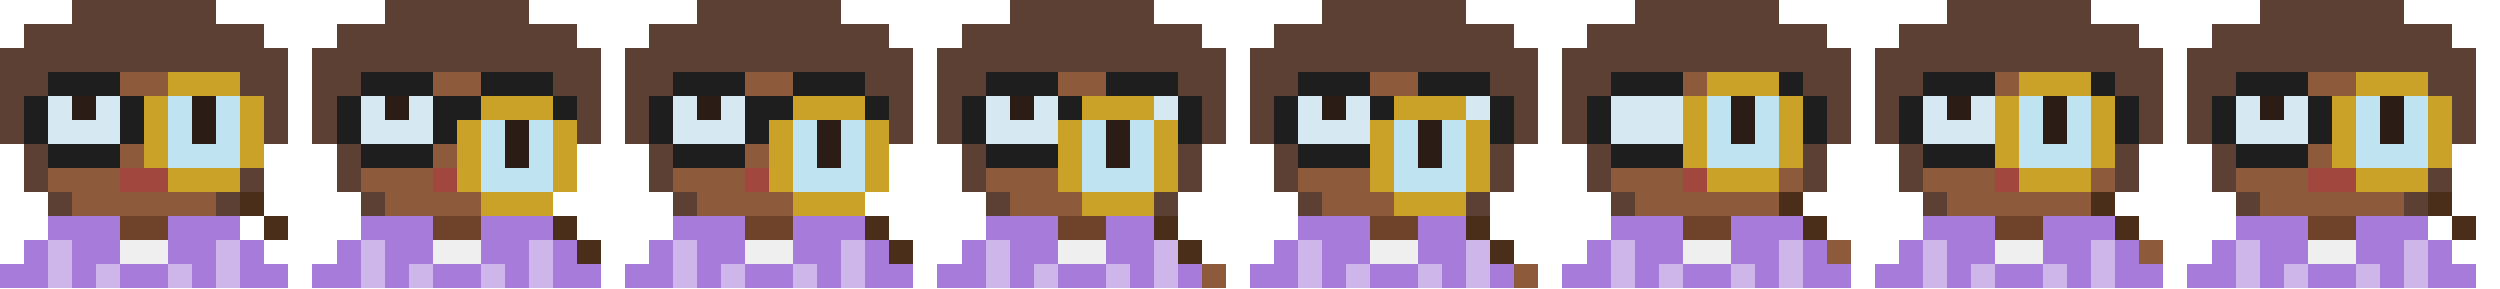
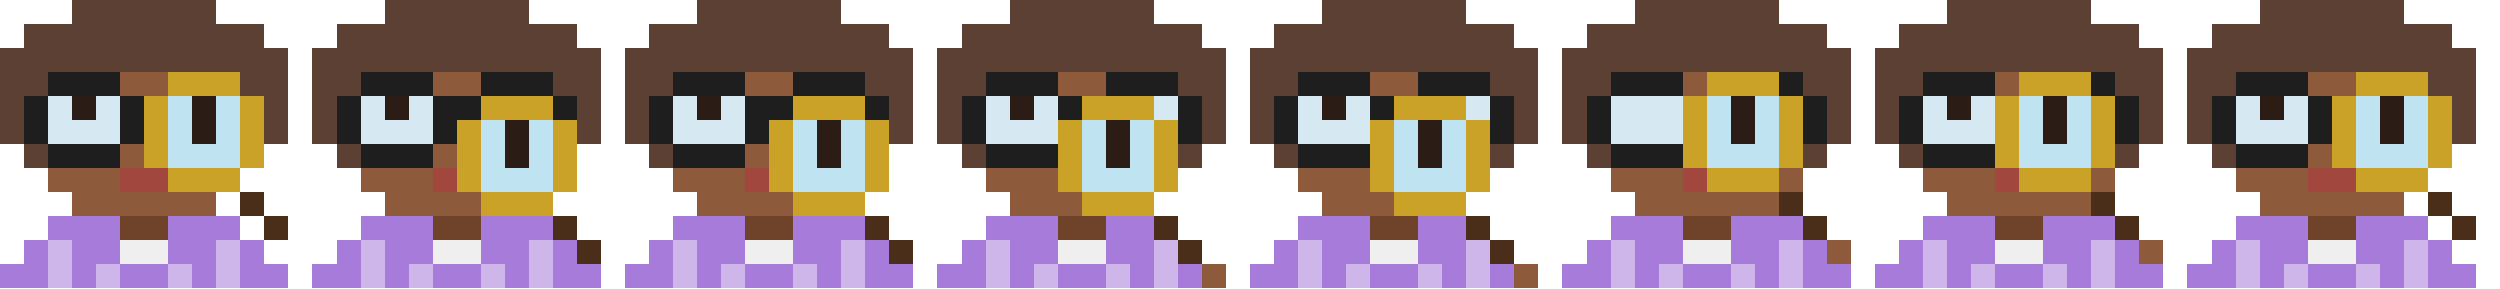
<svg xmlns="http://www.w3.org/2000/svg" viewBox="0 0 104 12" shape-rendering="crispEdges">
-   <path fill="#5C4033" d="M3 0h6v1h-6zM1 1h10v1h-10zM0 2h12v1h-12zM0 3h2v1h-2zM10 3h2v1h-2zM0 4h1v1h-1zM11 4h1v1h-1zM0 5h1v1h-1zM11 5h1v1h-1zM1 6h1v1h-1zM1 7h1v1h-1zM10 7h1v1h-1zM2 8h1v1h-1zM9 8h1v1h-1zM16 0h6v1h-6zM14 1h10v1h-10zM13 2h12v1h-12zM13 3h2v1h-2zM23 3h2v1h-2zM13 4h1v1h-1zM24 4h1v1h-1zM13 5h1v1h-1zM24 5h1v1h-1zM14 6h1v1h-1zM14 7h1v1h-1zM15 8h1v1h-1zM29 0h6v1h-6zM27 1h10v1h-10zM26 2h12v1h-12zM26 3h2v1h-2zM36 3h2v1h-2zM26 4h1v1h-1zM37 4h1v1h-1zM26 5h1v1h-1zM37 5h1v1h-1zM27 6h1v1h-1zM27 7h1v1h-1zM28 8h1v1h-1zM42 0h6v1h-6zM40 1h10v1h-10zM39 2h12v1h-12zM39 3h2v1h-2zM49 3h2v1h-2zM39 4h1v1h-1zM50 4h1v1h-1zM39 5h1v1h-1zM50 5h1v1h-1zM40 6h1v1h-1zM49 6h1v1h-1zM40 7h1v1h-1zM49 7h1v1h-1zM41 8h1v1h-1zM48 8h1v1h-1zM55 0h6v1h-6zM53 1h10v1h-10zM52 2h12v1h-12zM52 3h2v1h-2zM62 3h2v1h-2zM52 4h1v1h-1zM63 4h1v1h-1zM52 5h1v1h-1zM63 5h1v1h-1zM53 6h1v1h-1zM62 6h1v1h-1zM53 7h1v1h-1zM62 7h1v1h-1zM54 8h1v1h-1zM61 8h1v1h-1zM68 0h6v1h-6zM66 1h10v1h-10zM65 2h12v1h-12zM65 3h2v1h-2zM75 3h2v1h-2zM65 4h1v1h-1zM76 4h1v1h-1zM65 5h1v1h-1zM76 5h1v1h-1zM66 6h1v1h-1zM75 6h1v1h-1zM66 7h1v1h-1zM75 7h1v1h-1zM67 8h1v1h-1zM81 0h6v1h-6zM79 1h10v1h-10zM78 2h12v1h-12zM78 3h2v1h-2zM88 3h2v1h-2zM78 4h1v1h-1zM89 4h1v1h-1zM78 5h1v1h-1zM89 5h1v1h-1zM79 6h1v1h-1zM88 6h1v1h-1zM79 7h1v1h-1zM88 7h1v1h-1zM80 8h1v1h-1zM94 0h6v1h-6zM92 1h10v1h-10zM91 2h12v1h-12zM91 3h2v1h-2zM101 3h2v1h-2zM91 4h1v1h-1zM102 4h1v1h-1zM91 5h1v1h-1zM102 5h1v1h-1zM92 6h1v1h-1zM92 7h1v1h-1zM101 7h1v1h-1zM93 8h1v1h-1zM100 8h1v1h-1z" />
+   <path fill="#5C4033" d="M3 0h6v1h-6zM1 1h10v1h-10zM0 2h12v1h-12zM0 3h2v1h-2zM10 3h2v1h-2zM0 4h1v1h-1zM11 4h1v1h-1zM0 5h1v1h-1zM11 5h1v1h-1zM1 6h1v1h-1zM16 0h6v1h-6zM14 1h10v1h-10zM13 2h12v1h-12zM13 3h2v1h-2zM23 3h2v1h-2zM13 4h1v1h-1zM24 4h1v1h-1zM13 5h1v1h-1zM24 5h1v1h-1zM14 6h1v1h-1zM29 0h6v1h-6zM27 1h10v1h-10zM26 2h12v1h-12zM26 3h2v1h-2zM36 3h2v1h-2zM26 4h1v1h-1zM37 4h1v1h-1zM26 5h1v1h-1zM37 5h1v1h-1zM27 6h1v1h-1zM42 0h6v1h-6zM40 1h10v1h-10zM39 2h12v1h-12zM39 3h2v1h-2zM49 3h2v1h-2zM39 4h1v1h-1zM50 4h1v1h-1zM39 5h1v1h-1zM50 5h1v1h-1zM40 6h1v1h-1zM49 6h1v1h-1zM55 0h6v1h-6zM53 1h10v1h-10zM52 2h12v1h-12zM52 3h2v1h-2zM62 3h2v1h-2zM52 4h1v1h-1zM63 4h1v1h-1zM52 5h1v1h-1zM63 5h1v1h-1zM53 6h1v1h-1zM62 6h1v1h-1zM68 0h6v1h-6zM66 1h10v1h-10zM65 2h12v1h-12zM65 3h2v1h-2zM75 3h2v1h-2zM65 4h1v1h-1zM76 4h1v1h-1zM65 5h1v1h-1zM76 5h1v1h-1zM66 6h1v1h-1zM75 6h1v1h-1zM81 0h6v1h-6zM79 1h10v1h-10zM78 2h12v1h-12zM78 3h2v1h-2zM88 3h2v1h-2zM78 4h1v1h-1zM89 4h1v1h-1zM78 5h1v1h-1zM89 5h1v1h-1zM79 6h1v1h-1zM88 6h1v1h-1zM94 0h6v1h-6zM92 1h10v1h-10zM91 2h12v1h-12zM91 3h2v1h-2zM101 3h2v1h-2zM91 4h1v1h-1zM102 4h1v1h-1zM91 5h1v1h-1zM102 5h1v1h-1zM92 6h1v1h-1z" />
  <path fill="#1E1E1E" d="M2 3h3v1h-3zM1 4h1v1h-1zM5 4h1v1h-1zM1 5h1v1h-1zM5 5h1v1h-1zM2 6h3v1h-3zM15 3h3v1h-3zM20 3h3v1h-3zM14 4h1v1h-1zM18 4h2v1h-2zM23 4h1v1h-1zM14 5h1v1h-1zM18 5h1v1h-1zM15 6h3v1h-3zM28 3h3v1h-3zM33 3h3v1h-3zM27 4h1v1h-1zM31 4h2v1h-2zM36 4h1v1h-1zM27 5h1v1h-1zM31 5h1v1h-1zM28 6h3v1h-3zM41 3h3v1h-3zM46 3h3v1h-3zM40 4h1v1h-1zM44 4h1v1h-1zM49 4h1v1h-1zM40 5h1v1h-1zM49 5h1v1h-1zM41 6h3v1h-3zM54 3h3v1h-3zM59 3h3v1h-3zM53 4h1v1h-1zM57 4h1v1h-1zM62 4h1v1h-1zM53 5h1v1h-1zM62 5h1v1h-1zM54 6h3v1h-3zM67 3h3v1h-3zM74 3h1v1h-1zM66 4h1v1h-1zM75 4h1v1h-1zM66 5h1v1h-1zM75 5h1v1h-1zM67 6h3v1h-3zM80 3h3v1h-3zM87 3h1v1h-1zM79 4h1v1h-1zM88 4h1v1h-1zM79 5h1v1h-1zM88 5h1v1h-1zM80 6h3v1h-3zM93 3h3v1h-3zM92 4h1v1h-1zM96 4h1v1h-1zM92 5h1v1h-1zM96 5h1v1h-1zM93 6h3v1h-3z" />
  <path fill="#8D5A3B" d="M5 3h2v1h-2zM5 6h1v1h-1zM2 7h3v1h-3zM3 8h6v1h-6zM18 3h2v1h-2zM18 6h1v1h-1zM15 7h3v1h-3zM16 8h4v1h-4zM31 3h2v1h-2zM31 6h1v1h-1zM28 7h3v1h-3zM29 8h4v1h-4zM44 3h2v1h-2zM41 7h3v1h-3zM42 8h3v1h-3zM50 11h1v1h-1zM57 3h2v1h-2zM54 7h3v1h-3zM55 8h3v1h-3zM63 11h1v1h-1zM70 3h1v1h-1zM67 7h3v1h-3zM74 7h1v1h-1zM68 8h6v1h-6zM76 10h1v1h-1zM83 3h1v1h-1zM80 7h3v1h-3zM87 7h1v1h-1zM81 8h6v1h-6zM89 10h1v1h-1zM96 3h2v1h-2zM96 6h1v1h-1zM93 7h3v1h-3zM94 8h6v1h-6z" />
  <path fill="#C9A227" d="M7 3h3v1h-3zM6 4h1v1h-1zM10 4h1v1h-1zM6 5h1v1h-1zM10 5h1v1h-1zM6 6h1v1h-1zM10 6h1v1h-1zM7 7h3v1h-3zM20 4h3v1h-3zM19 5h1v1h-1zM23 5h1v1h-1zM19 6h1v1h-1zM23 6h1v1h-1zM19 7h1v1h-1zM23 7h1v1h-1zM20 8h3v1h-3zM33 4h3v1h-3zM32 5h1v1h-1zM36 5h1v1h-1zM32 6h1v1h-1zM36 6h1v1h-1zM32 7h1v1h-1zM36 7h1v1h-1zM33 8h3v1h-3zM45 4h3v1h-3zM44 5h1v1h-1zM48 5h1v1h-1zM44 6h1v1h-1zM48 6h1v1h-1zM44 7h1v1h-1zM48 7h1v1h-1zM45 8h3v1h-3zM58 4h3v1h-3zM57 5h1v1h-1zM61 5h1v1h-1zM57 6h1v1h-1zM61 6h1v1h-1zM57 7h1v1h-1zM61 7h1v1h-1zM58 8h3v1h-3zM71 3h3v1h-3zM70 4h1v1h-1zM74 4h1v1h-1zM70 5h1v1h-1zM74 5h1v1h-1zM70 6h1v1h-1zM74 6h1v1h-1zM71 7h3v1h-3zM84 3h3v1h-3zM83 4h1v1h-1zM87 4h1v1h-1zM83 5h1v1h-1zM87 5h1v1h-1zM83 6h1v1h-1zM87 6h1v1h-1zM84 7h3v1h-3zM98 3h3v1h-3zM97 4h1v1h-1zM101 4h1v1h-1zM97 5h1v1h-1zM101 5h1v1h-1zM97 6h1v1h-1zM101 6h1v1h-1zM98 7h3v1h-3z" />
  <path fill="#D6E9F2" d="M2 4h1v1h-1zM4 4h1v1h-1zM2 5h3v1h-3zM15 4h1v1h-1zM17 4h1v1h-1zM15 5h3v1h-3zM28 4h1v1h-1zM30 4h1v1h-1zM28 5h3v1h-3zM41 4h1v1h-1zM43 4h1v1h-1zM48 4h1v1h-1zM41 5h3v1h-3zM54 4h1v1h-1zM56 4h1v1h-1zM61 4h1v1h-1zM54 5h3v1h-3zM67 4h3v1h-3zM67 5h3v1h-3zM80 4h1v1h-1zM82 4h1v1h-1zM80 5h3v1h-3zM93 4h1v1h-1zM95 4h1v1h-1zM93 5h3v1h-3z" />
  <path fill="#2B1D16" d="M3 4h1v1h-1zM8 4h1v1h-1zM8 5h1v1h-1zM16 4h1v1h-1zM21 5h1v1h-1zM21 6h1v1h-1zM29 4h1v1h-1zM34 5h1v1h-1zM34 6h1v1h-1zM42 4h1v1h-1zM46 5h1v1h-1zM46 6h1v1h-1zM55 4h1v1h-1zM59 5h1v1h-1zM59 6h1v1h-1zM72 4h1v1h-1zM72 5h1v1h-1zM81 4h1v1h-1zM85 4h1v1h-1zM85 5h1v1h-1zM94 4h1v1h-1zM99 4h1v1h-1zM99 5h1v1h-1z" />
  <path fill="#BFE3F0" d="M7 4h1v1h-1zM9 4h1v1h-1zM7 5h1v1h-1zM9 5h1v1h-1zM7 6h3v1h-3zM20 5h1v1h-1zM22 5h1v1h-1zM20 6h1v1h-1zM22 6h1v1h-1zM20 7h3v1h-3zM33 5h1v1h-1zM35 5h1v1h-1zM33 6h1v1h-1zM35 6h1v1h-1zM33 7h3v1h-3zM45 5h1v1h-1zM47 5h1v1h-1zM45 6h1v1h-1zM47 6h1v1h-1zM45 7h3v1h-3zM58 5h1v1h-1zM60 5h1v1h-1zM58 6h1v1h-1zM60 6h1v1h-1zM58 7h3v1h-3zM71 4h1v1h-1zM73 4h1v1h-1zM71 5h1v1h-1zM73 5h1v1h-1zM71 6h3v1h-3zM84 4h1v1h-1zM86 4h1v1h-1zM84 5h1v1h-1zM86 5h1v1h-1zM84 6h3v1h-3zM98 4h1v1h-1zM100 4h1v1h-1zM98 5h1v1h-1zM100 5h1v1h-1zM98 6h3v1h-3z" />
  <path fill="#A2473E" d="M5 7h2v1h-2zM18 7h1v1h-1zM31 7h1v1h-1zM70 7h1v1h-1zM83 7h1v1h-1zM96 7h2v1h-2z" />
  <path fill="#4A2E1A" d="M10 8h1v1h-1zM11 9h1v1h-1zM23 9h1v1h-1zM24 10h1v1h-1zM36 9h1v1h-1zM37 10h1v1h-1zM48 9h1v1h-1zM49 10h1v1h-1zM61 9h1v1h-1zM62 10h1v1h-1zM74 8h1v1h-1zM75 9h1v1h-1zM87 8h1v1h-1zM88 9h1v1h-1zM101 8h1v1h-1zM102 9h1v1h-1z" />
  <path fill="#A77BD9" d="M2 9h3v1h-3zM7 9h3v1h-3zM1 10h1v1h-1zM3 10h2v1h-2zM7 10h2v1h-2zM10 10h1v1h-1zM0 11h2v1h-2zM3 11h1v1h-1zM5 11h2v1h-2zM8 11h1v1h-1zM10 11h2v1h-2zM15 9h3v1h-3zM20 9h3v1h-3zM14 10h1v1h-1zM16 10h2v1h-2zM20 10h2v1h-2zM23 10h1v1h-1zM13 11h2v1h-2zM16 11h1v1h-1zM18 11h2v1h-2zM21 11h1v1h-1zM23 11h2v1h-2zM28 9h3v1h-3zM33 9h3v1h-3zM27 10h1v1h-1zM29 10h2v1h-2zM33 10h2v1h-2zM36 10h1v1h-1zM26 11h2v1h-2zM29 11h1v1h-1zM31 11h2v1h-2zM34 11h1v1h-1zM36 11h2v1h-2zM41 9h3v1h-3zM46 9h2v1h-2zM40 10h1v1h-1zM42 10h2v1h-2zM46 10h2v1h-2zM39 11h2v1h-2zM42 11h1v1h-1zM44 11h2v1h-2zM47 11h1v1h-1zM49 11h1v1h-1zM54 9h3v1h-3zM59 9h2v1h-2zM53 10h1v1h-1zM55 10h2v1h-2zM59 10h2v1h-2zM52 11h2v1h-2zM55 11h1v1h-1zM57 11h2v1h-2zM60 11h1v1h-1zM62 11h1v1h-1zM67 9h3v1h-3zM72 9h3v1h-3zM66 10h1v1h-1zM68 10h2v1h-2zM72 10h2v1h-2zM75 10h1v1h-1zM65 11h2v1h-2zM68 11h1v1h-1zM70 11h2v1h-2zM73 11h1v1h-1zM75 11h2v1h-2zM80 9h3v1h-3zM85 9h3v1h-3zM79 10h1v1h-1zM81 10h2v1h-2zM85 10h2v1h-2zM88 10h1v1h-1zM78 11h2v1h-2zM81 11h1v1h-1zM83 11h2v1h-2zM86 11h1v1h-1zM88 11h2v1h-2zM93 9h3v1h-3zM98 9h3v1h-3zM92 10h1v1h-1zM94 10h2v1h-2zM98 10h2v1h-2zM101 10h1v1h-1zM91 11h2v1h-2zM94 11h1v1h-1zM96 11h2v1h-2zM99 11h1v1h-1zM101 11h2v1h-2z" />
  <path fill="#6E4329" d="M5 9h2v1h-2zM18 9h2v1h-2zM31 9h2v1h-2zM44 9h2v1h-2zM57 9h2v1h-2zM70 9h2v1h-2zM83 9h2v1h-2zM96 9h2v1h-2z" />
  <path fill="#CFB6EA" d="M2 10h1v1h-1zM9 10h1v1h-1zM2 11h1v1h-1zM4 11h1v1h-1zM7 11h1v1h-1zM9 11h1v1h-1zM15 10h1v1h-1zM22 10h1v1h-1zM15 11h1v1h-1zM17 11h1v1h-1zM20 11h1v1h-1zM22 11h1v1h-1zM28 10h1v1h-1zM35 10h1v1h-1zM28 11h1v1h-1zM30 11h1v1h-1zM33 11h1v1h-1zM35 11h1v1h-1zM41 10h1v1h-1zM48 10h1v1h-1zM41 11h1v1h-1zM43 11h1v1h-1zM46 11h1v1h-1zM48 11h1v1h-1zM54 10h1v1h-1zM61 10h1v1h-1zM54 11h1v1h-1zM56 11h1v1h-1zM59 11h1v1h-1zM61 11h1v1h-1zM67 10h1v1h-1zM74 10h1v1h-1zM67 11h1v1h-1zM69 11h1v1h-1zM72 11h1v1h-1zM74 11h1v1h-1zM80 10h1v1h-1zM87 10h1v1h-1zM80 11h1v1h-1zM82 11h1v1h-1zM85 11h1v1h-1zM87 11h1v1h-1zM93 10h1v1h-1zM100 10h1v1h-1zM93 11h1v1h-1zM95 11h1v1h-1zM98 11h1v1h-1zM100 11h1v1h-1z" />
  <path fill="#EFEFEF" d="M5 10h2v1h-2zM18 10h2v1h-2zM31 10h2v1h-2zM44 10h2v1h-2zM57 10h2v1h-2zM70 10h2v1h-2zM83 10h2v1h-2zM96 10h2v1h-2z" />
</svg>
